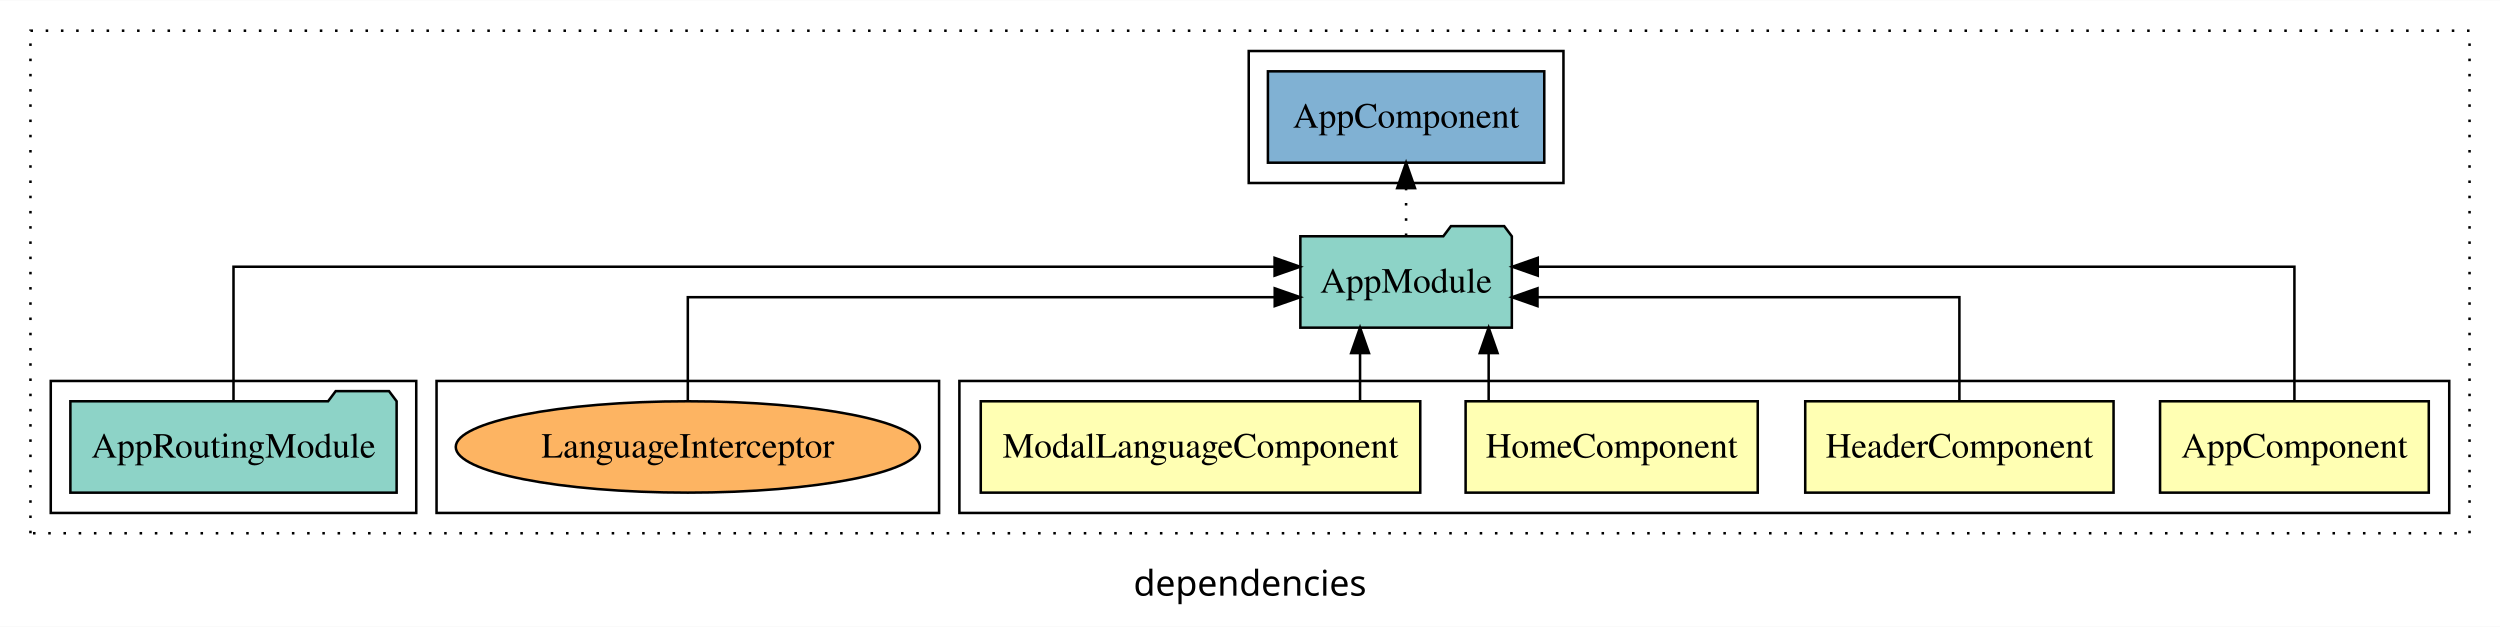
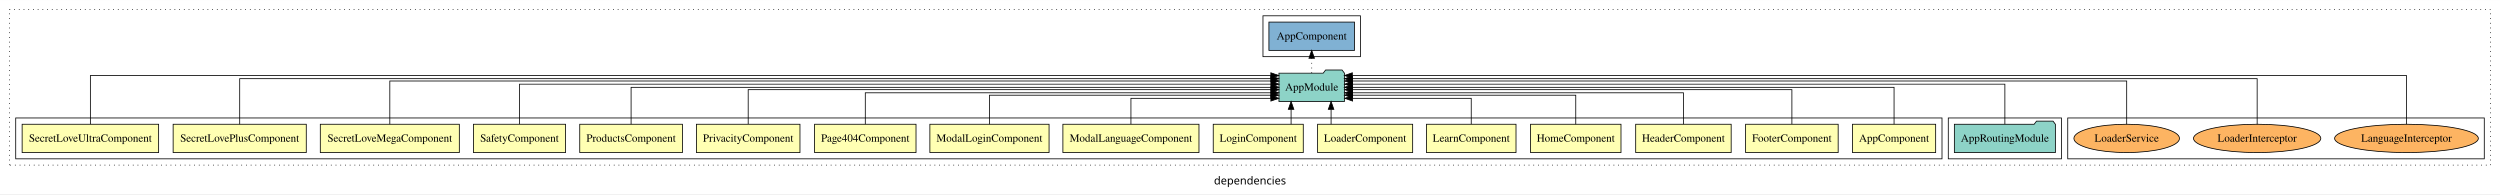
- <svg xmlns="http://www.w3.org/2000/svg" width="985pt" height="247pt" viewBox="0.00 0.00 985.00 246.80">
+ <svg xmlns="http://www.w3.org/2000/svg" width="3181pt" height="247pt" viewBox="0.00 0.00 3181.00 246.80">
  <g id="graph0" class="graph" transform="scale(1 1) rotate(0) translate(4 242.8)">
-     <polygon fill="white" stroke="transparent" points="-4,4 -4,-242.8 981,-242.8 981,4 -4,4" />
-     <text text-anchor="middle" x="488.5" y="-8.2" font-family="sans-serif" font-size="14.00">dependencies</text>
+     <polygon fill="white" stroke="transparent" points="-4,4 -4,-242.8 3177,-242.8 3177,4 -4,4" />
+     <text text-anchor="middle" x="1586.5" y="-8.2" font-family="sans-serif" font-size="14.00">dependencies</text>
    <g id="clust1" class="cluster">
-       <polygon fill="none" stroke="black" stroke-dasharray="1,5" points="8,-32.8 8,-230.8 969,-230.8 969,-32.8 8,-32.8" />
+       <polygon fill="none" stroke="black" stroke-dasharray="1,5" points="8,-32.8 8,-230.8 3165,-230.8 3165,-32.8 8,-32.8" />
+     </g>
+     <g id="clust22" class="cluster">
+       <polygon fill="none" stroke="black" points="2627,-40.8 2627,-92.8 3157,-92.8 3157,-40.8 2627,-40.8" />
+     </g>
+     <g id="clust19" class="cluster">
+       <polygon fill="none" stroke="black" points="2475,-40.8 2475,-92.8 2619,-92.8 2619,-40.8 2475,-40.8" />
+     </g>
+     <g id="clust21" class="cluster">
+       <polygon fill="none" stroke="black" points="1603,-170.8 1603,-222.8 1727,-222.8 1727,-170.8 1603,-170.8" />
    </g>
    <g id="clust2" class="cluster">
-       <polygon fill="none" stroke="black" points="374,-40.8 374,-92.8 961,-92.8 961,-40.8 374,-40.8" />
-     </g>
-     <g id="clust10" class="cluster">
-       <polygon fill="none" stroke="black" points="168,-40.8 168,-92.8 366,-92.8 366,-40.8 168,-40.8" />
-     </g>
-     <g id="clust7" class="cluster">
-       <polygon fill="none" stroke="black" points="16,-40.8 16,-92.8 160,-92.8 160,-40.8 16,-40.8" />
-     </g>
-     <g id="clust9" class="cluster">
-       <polygon fill="none" stroke="black" points="488,-170.8 488,-222.8 612,-222.8 612,-170.8 488,-170.8" />
+       <polygon fill="none" stroke="black" points="16,-40.8 16,-92.8 2467,-92.8 2467,-40.8 16,-40.8" />
    </g>
    <g id="node1" class="node">
-       <polygon fill="#ffffb3" stroke="black" points="952.94,-84.8 847.06,-84.8 847.06,-48.8 952.94,-48.8 952.94,-84.8" />
-       <text text-anchor="middle" x="900" y="-62.6" font-family="Times,serif" font-size="14.00">AppComponent</text>
+       <polygon fill="#ffffb3" stroke="black" points="2458.94,-84.8 2353.06,-84.8 2353.06,-48.8 2458.94,-48.8 2458.94,-84.8" />
+       <text text-anchor="middle" x="2406" y="-62.6" font-family="Times,serif" font-size="14.00">AppComponent</text>
+     </g>
+     <g id="node17" class="node">
+       <polygon fill="#8dd3c7" stroke="black" points="1706.66,-149.8 1703.66,-153.8 1682.66,-153.8 1679.66,-149.8 1623.34,-149.8 1623.34,-113.8 1706.66,-113.8 1706.66,-149.8" />
+       <text text-anchor="middle" x="1665" y="-127.6" font-family="Times,serif" font-size="14.00">AppModule</text>
+     </g>
+     <g id="edge1" class="edge">
+       <path fill="none" stroke="black" d="M2406,-84.91C2406,-104.14 2406,-131.8 2406,-131.8 2406,-131.8 1716.69,-131.8 1716.69,-131.8" />
+       <polygon fill="black" stroke="black" points="1716.69,-128.3 1706.69,-131.8 1716.69,-135.3 1716.69,-128.3" />
+     </g>
+     <g id="node2" class="node">
+       <polygon fill="#ffffb3" stroke="black" points="2334.88,-84.8 2217.12,-84.8 2217.12,-48.8 2334.88,-48.8 2334.88,-84.8" />
+       <text text-anchor="middle" x="2276" y="-62.6" font-family="Times,serif" font-size="14.00">FooterComponent</text>
+     </g>
+     <g id="edge2" class="edge">
+       <path fill="none" stroke="black" d="M2276,-85.07C2276,-103.36 2276,-128.8 2276,-128.8 2276,-128.8 1717,-128.8 1717,-128.8" />
+       <polygon fill="black" stroke="black" points="1717,-125.3 1707,-128.8 1717,-132.3 1717,-125.3" />
+     </g>
+     <g id="node3" class="node">
+       <polygon fill="#ffffb3" stroke="black" points="2198.74,-84.8 2077.26,-84.8 2077.26,-48.8 2198.74,-48.8 2198.74,-84.8" />
+       <text text-anchor="middle" x="2138" y="-62.6" font-family="Times,serif" font-size="14.00">HeaderComponent</text>
+     </g>
+     <g id="edge3" class="edge">
+       <path fill="none" stroke="black" d="M2138,-84.83C2138,-101.86 2138,-124.8 2138,-124.8 2138,-124.8 1716.98,-124.8 1716.98,-124.8" />
+       <polygon fill="black" stroke="black" points="1716.98,-121.3 1706.98,-124.8 1716.98,-128.3 1716.98,-121.3" />
+     </g>
+     <g id="node4" class="node">
+       <polygon fill="#ffffb3" stroke="black" points="2058.55,-84.8 1943.45,-84.8 1943.45,-48.8 2058.55,-48.8 2058.55,-84.8" />
+       <text text-anchor="middle" x="2001" y="-62.6" font-family="Times,serif" font-size="14.00">HomeComponent</text>
+     </g>
+     <g id="edge4" class="edge">
+       <path fill="none" stroke="black" d="M2001,-84.81C2001,-100.85 2001,-121.8 2001,-121.8 2001,-121.8 1716.88,-121.8 1716.88,-121.8" />
+       <polygon fill="black" stroke="black" points="1716.88,-118.3 1706.88,-121.8 1716.88,-125.3 1716.88,-118.3" />
    </g>
    <g id="node5" class="node">
-       <polygon fill="#8dd3c7" stroke="black" points="591.66,-149.8 588.66,-153.8 567.66,-153.8 564.66,-149.8 508.34,-149.8 508.34,-113.8 591.66,-113.8 591.66,-149.8" />
-       <text text-anchor="middle" x="550" y="-127.6" font-family="Times,serif" font-size="14.00">AppModule</text>
+       <polygon fill="#ffffb3" stroke="black" points="1924.97,-84.8 1811.03,-84.8 1811.03,-48.8 1924.97,-48.8 1924.97,-84.8" />
+       <text text-anchor="middle" x="1868" y="-62.6" font-family="Times,serif" font-size="14.00">LearnComponent</text>
    </g>
-     <g id="edge1" class="edge">
-       <path fill="none" stroke="black" d="M900,-85.08C900,-106.12 900,-137.8 900,-137.8 900,-137.8 601.87,-137.8 601.87,-137.8" />
-       <polygon fill="black" stroke="black" points="601.87,-134.3 591.87,-137.8 601.87,-141.3 601.87,-134.3" />
+     <g id="edge5" class="edge">
+       <path fill="none" stroke="black" d="M1868,-84.92C1868,-99.58 1868,-117.8 1868,-117.8 1868,-117.8 1717.06,-117.8 1717.06,-117.8" />
+       <polygon fill="black" stroke="black" points="1717.06,-114.3 1707.06,-117.8 1717.06,-121.3 1717.06,-114.3" />
    </g>
-     <g id="node2" class="node">
-       <polygon fill="#ffffb3" stroke="black" points="828.74,-84.8 707.26,-84.8 707.26,-48.8 828.74,-48.8 828.74,-84.8" />
-       <text text-anchor="middle" x="768" y="-62.6" font-family="Times,serif" font-size="14.00">HeaderComponent</text>
+     <g id="node6" class="node">
+       <polygon fill="#ffffb3" stroke="black" points="1793.47,-84.8 1672.53,-84.8 1672.53,-48.8 1793.47,-48.8 1793.47,-84.8" />
+       <text text-anchor="middle" x="1733" y="-62.6" font-family="Times,serif" font-size="14.00">LoaderComponent</text>
    </g>
-     <g id="edge2" class="edge">
-       <path fill="none" stroke="black" d="M768,-84.82C768,-102.17 768,-125.8 768,-125.8 768,-125.8 601.77,-125.8 601.77,-125.8" />
-       <polygon fill="black" stroke="black" points="601.77,-122.3 591.77,-125.8 601.77,-129.3 601.77,-122.3" />
-     </g>
-     <g id="node3" class="node">
-       <polygon fill="#ffffb3" stroke="black" points="688.55,-84.8 573.45,-84.8 573.45,-48.8 688.55,-48.8 688.55,-84.8" />
-       <text text-anchor="middle" x="631" y="-62.6" font-family="Times,serif" font-size="14.00">HomeComponent</text>
-     </g>
-     <g id="edge3" class="edge">
-       <path fill="none" stroke="black" d="M582.53,-84.91C582.53,-84.91 582.53,-103.79 582.53,-103.79" />
-       <polygon fill="black" stroke="black" points="579.03,-103.79 582.53,-113.79 586.03,-103.79 579.03,-103.79" />
-     </g>
-     <g id="node4" class="node">
-       <polygon fill="#ffffb3" stroke="black" points="555.58,-84.8 382.42,-84.8 382.42,-48.8 555.58,-48.8 555.58,-84.8" />
-       <text text-anchor="middle" x="469" y="-62.6" font-family="Times,serif" font-size="14.00">ModalLanguageComponent</text>
-     </g>
-     <g id="edge4" class="edge">
-       <path fill="none" stroke="black" d="M531.86,-84.91C531.86,-84.91 531.86,-103.79 531.86,-103.79" />
-       <polygon fill="black" stroke="black" points="528.36,-103.79 531.86,-113.79 535.36,-103.79 528.36,-103.79" />
+     <g id="edge6" class="edge">
+       <path fill="none" stroke="black" d="M1689.67,-84.91C1689.67,-84.91 1689.67,-103.79 1689.67,-103.79" />
+       <polygon fill="black" stroke="black" points="1686.17,-103.79 1689.67,-113.79 1693.17,-103.79 1686.17,-103.79" />
    </g>
    <g id="node7" class="node">
-       <polygon fill="#80b1d3" stroke="black" points="604.44,-214.8 495.56,-214.8 495.56,-178.8 604.44,-178.8 604.44,-214.8" />
-       <text text-anchor="middle" x="550" y="-192.6" font-family="Times,serif" font-size="14.00">AppComponent </text>
+       <polygon fill="#ffffb3" stroke="black" points="1654.28,-84.8 1539.72,-84.8 1539.72,-48.8 1654.28,-48.8 1654.28,-84.8" />
+       <text text-anchor="middle" x="1597" y="-62.6" font-family="Times,serif" font-size="14.00">LoginComponent</text>
    </g>
-     <g id="edge6" class="edge">
-       <path fill="none" stroke="black" stroke-dasharray="1,5" d="M550,-149.91C550,-149.91 550,-168.79 550,-168.79" />
-       <polygon fill="black" stroke="black" points="546.5,-168.79 550,-178.79 553.5,-168.79 546.5,-168.79" />
-     </g>
-     <g id="node6" class="node">
-       <polygon fill="#8dd3c7" stroke="black" points="152.27,-84.8 149.27,-88.8 128.27,-88.8 125.27,-84.8 23.73,-84.8 23.73,-48.8 152.27,-48.8 152.27,-84.8" />
-       <text text-anchor="middle" x="88" y="-62.6" font-family="Times,serif" font-size="14.00">AppRoutingModule</text>
-     </g>
-     <g id="edge5" class="edge">
-       <path fill="none" stroke="black" d="M88,-85.08C88,-106.12 88,-137.8 88,-137.8 88,-137.8 498.19,-137.8 498.19,-137.8" />
-       <polygon fill="black" stroke="black" points="498.19,-141.3 508.19,-137.8 498.19,-134.3 498.19,-141.3" />
+     <g id="edge7" class="edge">
+       <path fill="none" stroke="black" d="M1638.78,-84.91C1638.78,-84.91 1638.78,-103.79 1638.78,-103.79" />
+       <polygon fill="black" stroke="black" points="1635.28,-103.79 1638.78,-113.79 1642.28,-103.79 1635.28,-103.79" />
    </g>
    <g id="node8" class="node">
-       <ellipse fill="#fdb462" stroke="black" cx="267" cy="-66.8" rx="91.43" ry="18" />
-       <text text-anchor="middle" x="267" y="-62.6" font-family="Times,serif" font-size="14.00">LanguageInterceptor</text>
+       <polygon fill="#ffffb3" stroke="black" points="1521.58,-84.8 1348.42,-84.8 1348.42,-48.8 1521.58,-48.8 1521.58,-84.8" />
+       <text text-anchor="middle" x="1435" y="-62.6" font-family="Times,serif" font-size="14.00">ModalLanguageComponent</text>
    </g>
-     <g id="edge7" class="edge">
-       <path fill="none" stroke="black" d="M267,-84.82C267,-102.17 267,-125.8 267,-125.8 267,-125.8 498.24,-125.8 498.24,-125.8" />
-       <polygon fill="black" stroke="black" points="498.24,-129.3 508.24,-125.8 498.24,-122.3 498.24,-129.3" />
+     <g id="edge8" class="edge">
+       <path fill="none" stroke="black" d="M1435,-84.92C1435,-99.58 1435,-117.8 1435,-117.8 1435,-117.8 1613.08,-117.8 1613.08,-117.8" />
+       <polygon fill="black" stroke="black" points="1613.08,-121.3 1623.08,-117.8 1613.08,-114.3 1613.08,-121.3" />
+     </g>
+     <g id="node9" class="node">
+       <polygon fill="#ffffb3" stroke="black" points="1330.83,-84.8 1179.17,-84.8 1179.17,-48.8 1330.83,-48.8 1330.83,-84.8" />
+       <text text-anchor="middle" x="1255" y="-62.6" font-family="Times,serif" font-size="14.00">ModalLoginComponent</text>
+     </g>
+     <g id="edge9" class="edge">
+       <path fill="none" stroke="black" d="M1255,-84.81C1255,-100.85 1255,-121.8 1255,-121.8 1255,-121.8 1613.05,-121.8 1613.05,-121.8" />
+       <polygon fill="black" stroke="black" points="1613.05,-125.3 1623.05,-121.8 1613.05,-118.3 1613.05,-125.3" />
+     </g>
+     <g id="node10" class="node">
+       <polygon fill="#ffffb3" stroke="black" points="1161.54,-84.8 1032.46,-84.8 1032.46,-48.8 1161.54,-48.8 1161.54,-84.8" />
+       <text text-anchor="middle" x="1097" y="-62.6" font-family="Times,serif" font-size="14.00">Page404Component</text>
+     </g>
+     <g id="edge10" class="edge">
+       <path fill="none" stroke="black" d="M1097,-84.83C1097,-101.86 1097,-124.8 1097,-124.8 1097,-124.8 1613.23,-124.8 1613.23,-124.8" />
+       <polygon fill="black" stroke="black" points="1613.23,-128.3 1623.23,-124.8 1613.23,-121.3 1613.23,-128.3" />
+     </g>
+     <g id="node11" class="node">
+       <polygon fill="#ffffb3" stroke="black" points="1013.88,-84.8 882.12,-84.8 882.12,-48.8 1013.88,-48.8 1013.88,-84.8" />
+       <text text-anchor="middle" x="948" y="-62.6" font-family="Times,serif" font-size="14.00">PrivacityComponent</text>
+     </g>
+     <g id="edge11" class="edge">
+       <path fill="none" stroke="black" d="M948,-85.07C948,-103.36 948,-128.8 948,-128.8 948,-128.8 1613.09,-128.8 1613.09,-128.8" />
+       <polygon fill="black" stroke="black" points="1613.09,-132.3 1623.09,-128.8 1613.09,-125.3 1613.09,-132.3" />
+     </g>
+     <g id="node12" class="node">
+       <polygon fill="#ffffb3" stroke="black" points="864.33,-84.8 733.67,-84.8 733.67,-48.8 864.33,-48.8 864.33,-84.8" />
+       <text text-anchor="middle" x="799" y="-62.6" font-family="Times,serif" font-size="14.00">ProductsComponent</text>
+     </g>
+     <g id="edge12" class="edge">
+       <path fill="none" stroke="black" d="M799,-84.91C799,-104.14 799,-131.8 799,-131.8 799,-131.8 1613.23,-131.8 1613.23,-131.8" />
+       <polygon fill="black" stroke="black" points="1613.23,-135.3 1623.23,-131.8 1613.23,-128.3 1613.23,-135.3" />
+     </g>
+     <g id="node13" class="node">
+       <polygon fill="#ffffb3" stroke="black" points="715.6,-84.8 598.4,-84.8 598.4,-48.8 715.6,-48.8 715.6,-84.8" />
+       <text text-anchor="middle" x="657" y="-62.6" font-family="Times,serif" font-size="14.00">SafetyComponent</text>
+     </g>
+     <g id="edge13" class="edge">
+       <path fill="none" stroke="black" d="M657,-84.93C657,-105.37 657,-135.8 657,-135.8 657,-135.8 1613.29,-135.8 1613.29,-135.8" />
+       <polygon fill="black" stroke="black" points="1613.29,-139.3 1623.29,-135.8 1613.29,-132.3 1613.29,-139.3" />
+     </g>
+     <g id="node14" class="node">
+       <polygon fill="#ffffb3" stroke="black" points="580.45,-84.8 403.55,-84.8 403.55,-48.8 580.45,-48.8 580.45,-84.8" />
+       <text text-anchor="middle" x="492" y="-62.6" font-family="Times,serif" font-size="14.00">SecretLoveMegaComponent</text>
+     </g>
+     <g id="edge14" class="edge">
+       <path fill="none" stroke="black" d="M492,-84.84C492,-106.46 492,-139.8 492,-139.8 492,-139.8 1613.25,-139.8 1613.25,-139.8" />
+       <polygon fill="black" stroke="black" points="1613.25,-143.3 1623.25,-139.8 1613.25,-136.3 1613.25,-143.3" />
+     </g>
+     <g id="node15" class="node">
+       <polygon fill="#ffffb3" stroke="black" points="385.7,-84.8 216.3,-84.8 216.3,-48.8 385.7,-48.8 385.7,-84.8" />
+       <text text-anchor="middle" x="301" y="-62.6" font-family="Times,serif" font-size="14.00">SecretLovePlusComponent</text>
+     </g>
+     <g id="edge15" class="edge">
+       <path fill="none" stroke="black" d="M301,-84.81C301,-107.29 301,-142.8 301,-142.8 301,-142.8 1613.06,-142.8 1613.06,-142.8" />
+       <polygon fill="black" stroke="black" points="1613.06,-146.3 1623.06,-142.8 1613.06,-139.3 1613.06,-146.3" />
+     </g>
+     <g id="node16" class="node">
+       <polygon fill="#ffffb3" stroke="black" points="197.84,-84.8 24.16,-84.8 24.16,-48.8 197.84,-48.8 197.84,-84.8" />
+       <text text-anchor="middle" x="111" y="-62.6" font-family="Times,serif" font-size="14.00">SecretLoveUltraComponent</text>
+     </g>
+     <g id="edge16" class="edge">
+       <path fill="none" stroke="black" d="M111,-84.95C111,-108.56 111,-146.8 111,-146.8 111,-146.8 1613.03,-146.8 1613.03,-146.8" />
+       <polygon fill="black" stroke="black" points="1613.03,-150.3 1623.03,-146.8 1613.03,-143.3 1613.03,-150.3" />
+     </g>
+     <g id="node19" class="node">
+       <polygon fill="#80b1d3" stroke="black" points="1719.44,-214.8 1610.56,-214.8 1610.56,-178.8 1719.44,-178.8 1719.44,-214.8" />
+       <text text-anchor="middle" x="1665" y="-192.6" font-family="Times,serif" font-size="14.00">AppComponent </text>
+     </g>
+     <g id="edge18" class="edge">
+       <path fill="none" stroke="black" stroke-dasharray="1,5" d="M1665,-149.91C1665,-149.91 1665,-168.79 1665,-168.79" />
+       <polygon fill="black" stroke="black" points="1661.5,-168.79 1665,-178.79 1668.5,-168.79 1661.5,-168.79" />
+     </g>
+     <g id="node18" class="node">
+       <polygon fill="#8dd3c7" stroke="black" points="2611.27,-84.8 2608.27,-88.8 2587.27,-88.8 2584.27,-84.8 2482.73,-84.8 2482.73,-48.8 2611.27,-48.8 2611.27,-84.8" />
+       <text text-anchor="middle" x="2547" y="-62.6" font-family="Times,serif" font-size="14.00">AppRoutingModule</text>
+     </g>
+     <g id="edge17" class="edge">
+       <path fill="none" stroke="black" d="M2547,-84.93C2547,-105.37 2547,-135.8 2547,-135.8 2547,-135.8 1716.95,-135.8 1716.95,-135.8" />
+       <polygon fill="black" stroke="black" points="1716.95,-132.3 1706.95,-135.8 1716.95,-139.3 1716.95,-132.3" />
+     </g>
+     <g id="node20" class="node">
+       <ellipse fill="#fdb462" stroke="black" cx="3058" cy="-66.8" rx="91.43" ry="18" />
+       <text text-anchor="middle" x="3058" y="-62.6" font-family="Times,serif" font-size="14.00">LanguageInterceptor</text>
+     </g>
+     <g id="edge19" class="edge">
+       <path fill="none" stroke="black" d="M3058,-84.95C3058,-108.56 3058,-146.8 3058,-146.8 3058,-146.8 1716.69,-146.8 1716.69,-146.8" />
+       <polygon fill="black" stroke="black" points="1716.69,-143.3 1706.69,-146.8 1716.69,-150.3 1716.69,-143.3" />
+     </g>
+     <g id="node21" class="node">
+       <ellipse fill="#fdb462" stroke="black" cx="2868" cy="-66.8" rx="80.98" ry="18" />
+       <text text-anchor="middle" x="2868" y="-62.6" font-family="Times,serif" font-size="14.00">LoaderInterceptor</text>
+     </g>
+     <g id="edge20" class="edge">
+       <path fill="none" stroke="black" d="M2868,-84.81C2868,-107.29 2868,-142.8 2868,-142.8 2868,-142.8 1716.76,-142.8 1716.76,-142.8" />
+       <polygon fill="black" stroke="black" points="1716.76,-139.3 1706.76,-142.8 1716.76,-146.3 1716.76,-139.3" />
+     </g>
+     <g id="node22" class="node">
+       <ellipse fill="#fdb462" stroke="black" cx="2702" cy="-66.8" rx="67.17" ry="18" />
+       <text text-anchor="middle" x="2702" y="-62.6" font-family="Times,serif" font-size="14.00">LoaderService</text>
+     </g>
+     <g id="edge21" class="edge">
+       <path fill="none" stroke="black" d="M2702,-84.84C2702,-106.46 2702,-139.8 2702,-139.8 2702,-139.8 1716.94,-139.8 1716.94,-139.8" />
+       <polygon fill="black" stroke="black" points="1716.94,-136.3 1706.94,-139.8 1716.94,-143.3 1716.94,-136.3" />
    </g>
  </g>
</svg>
